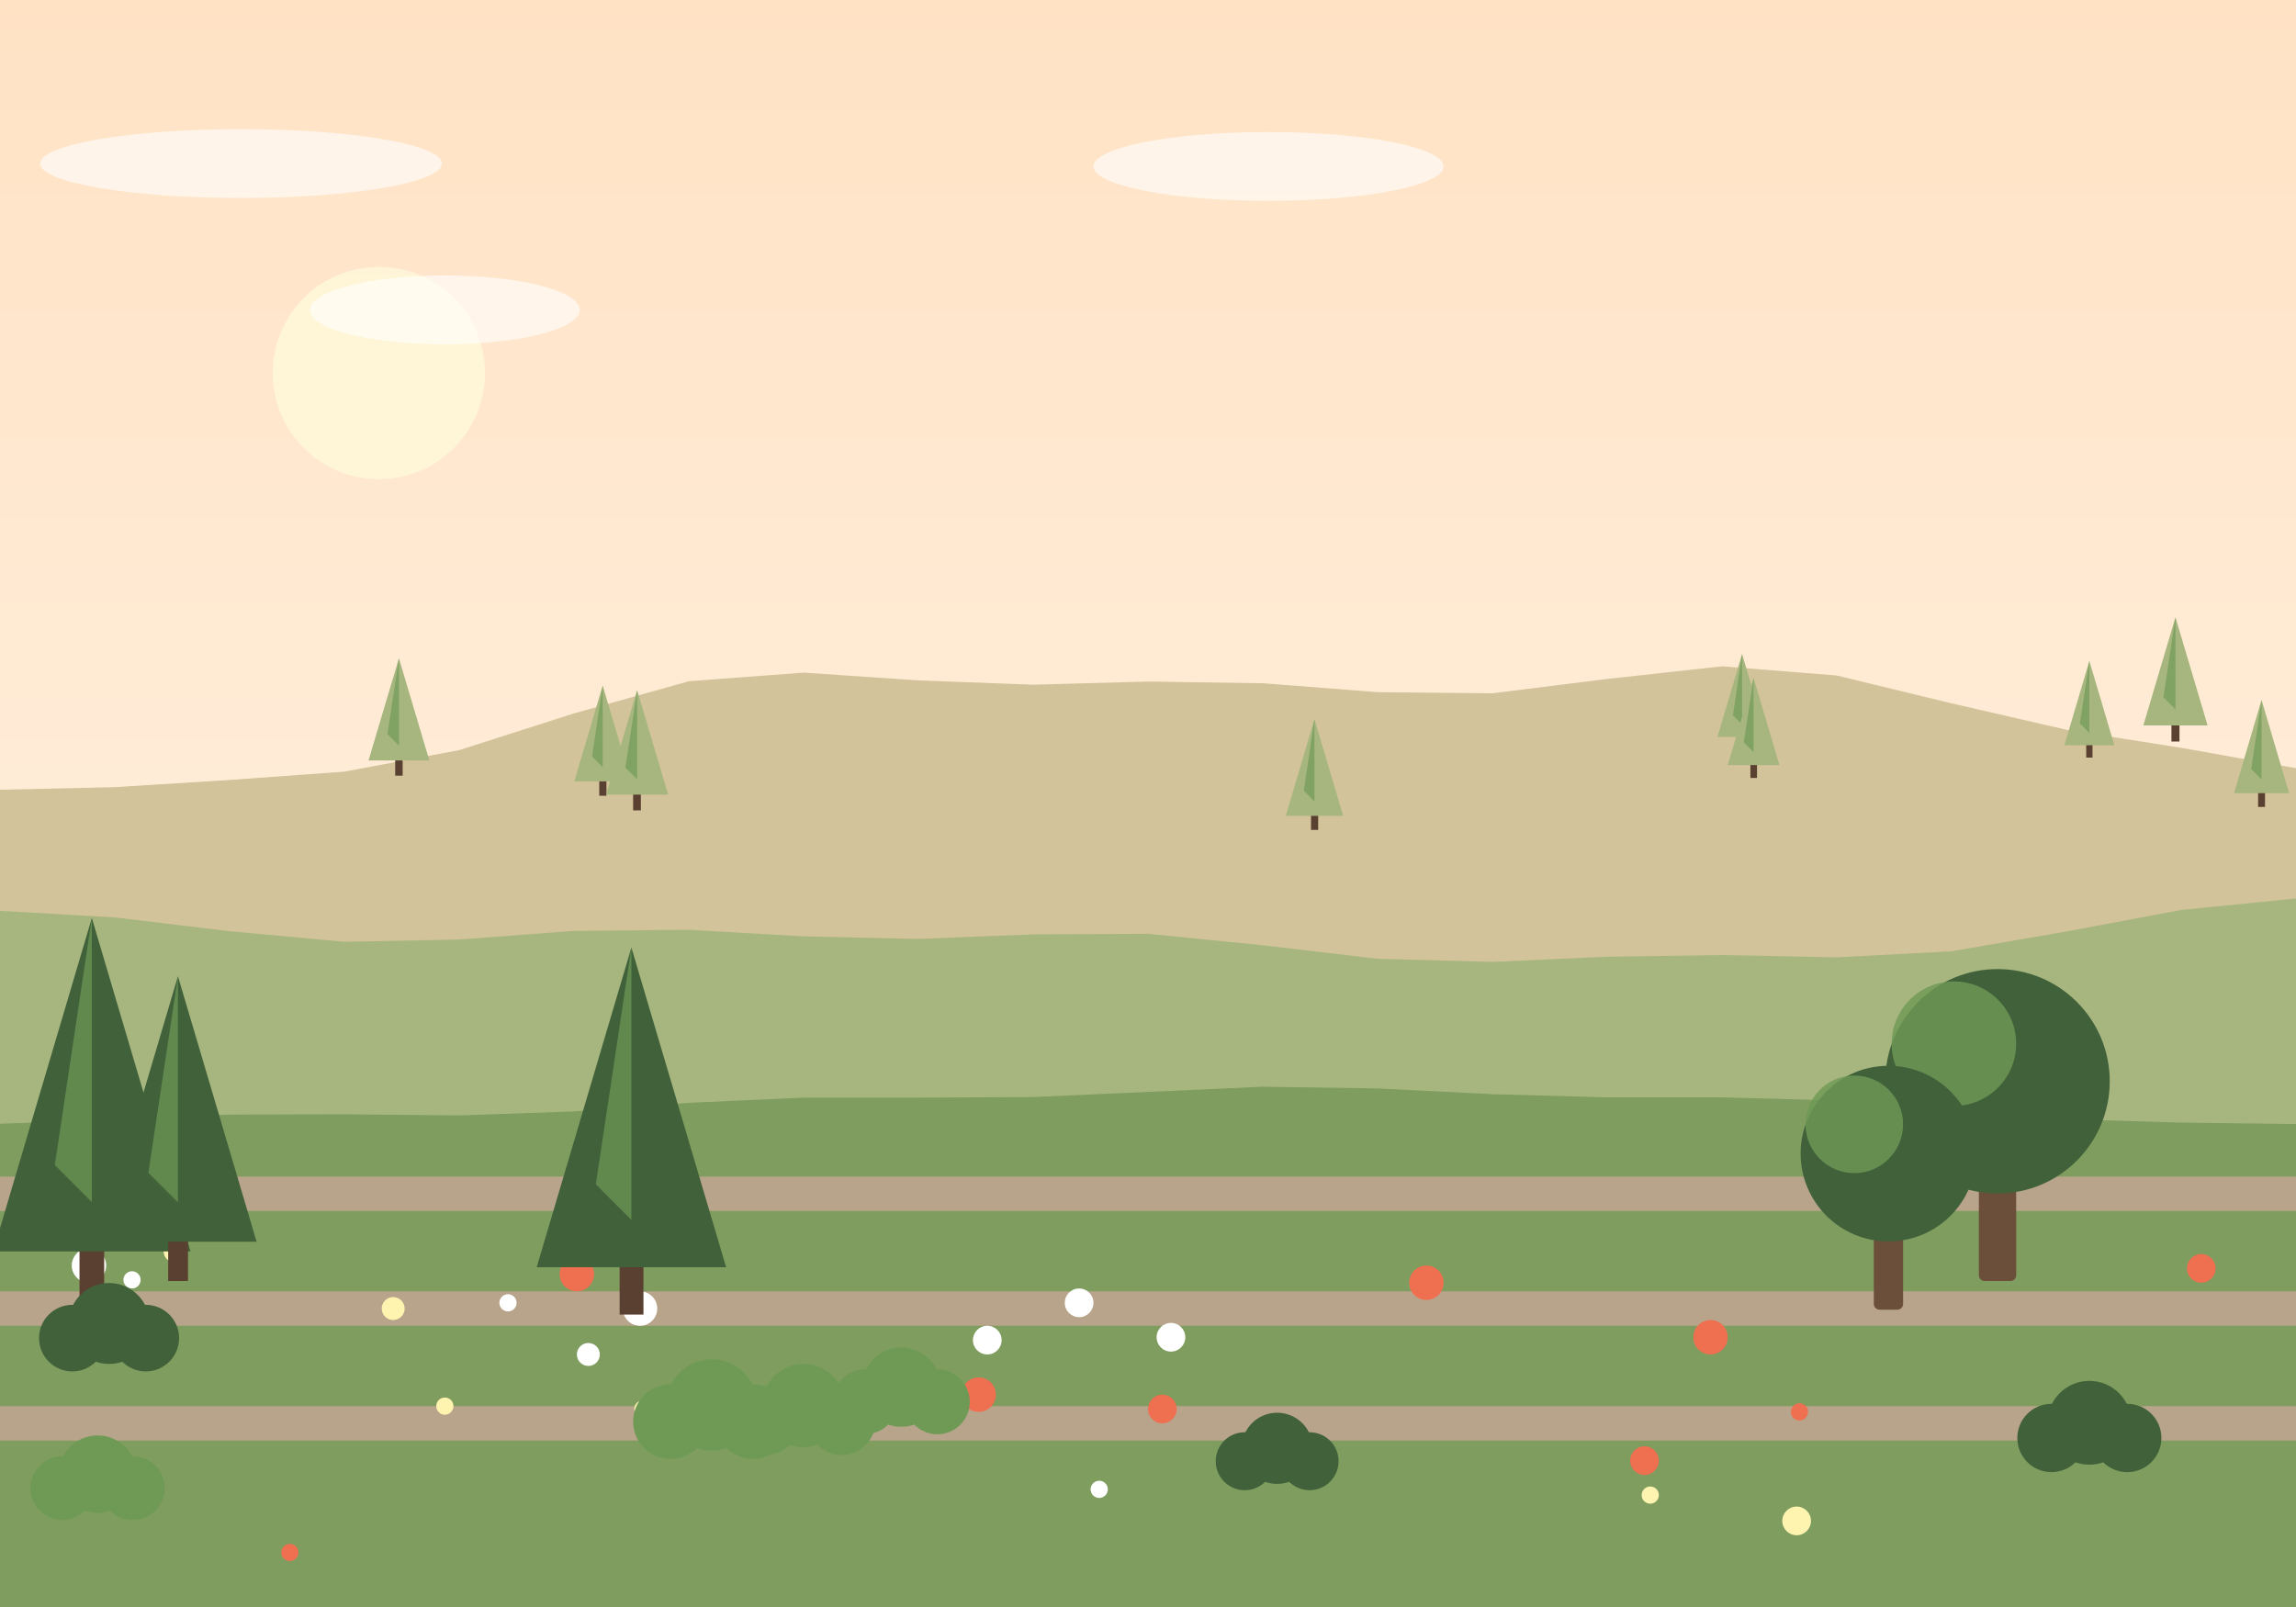
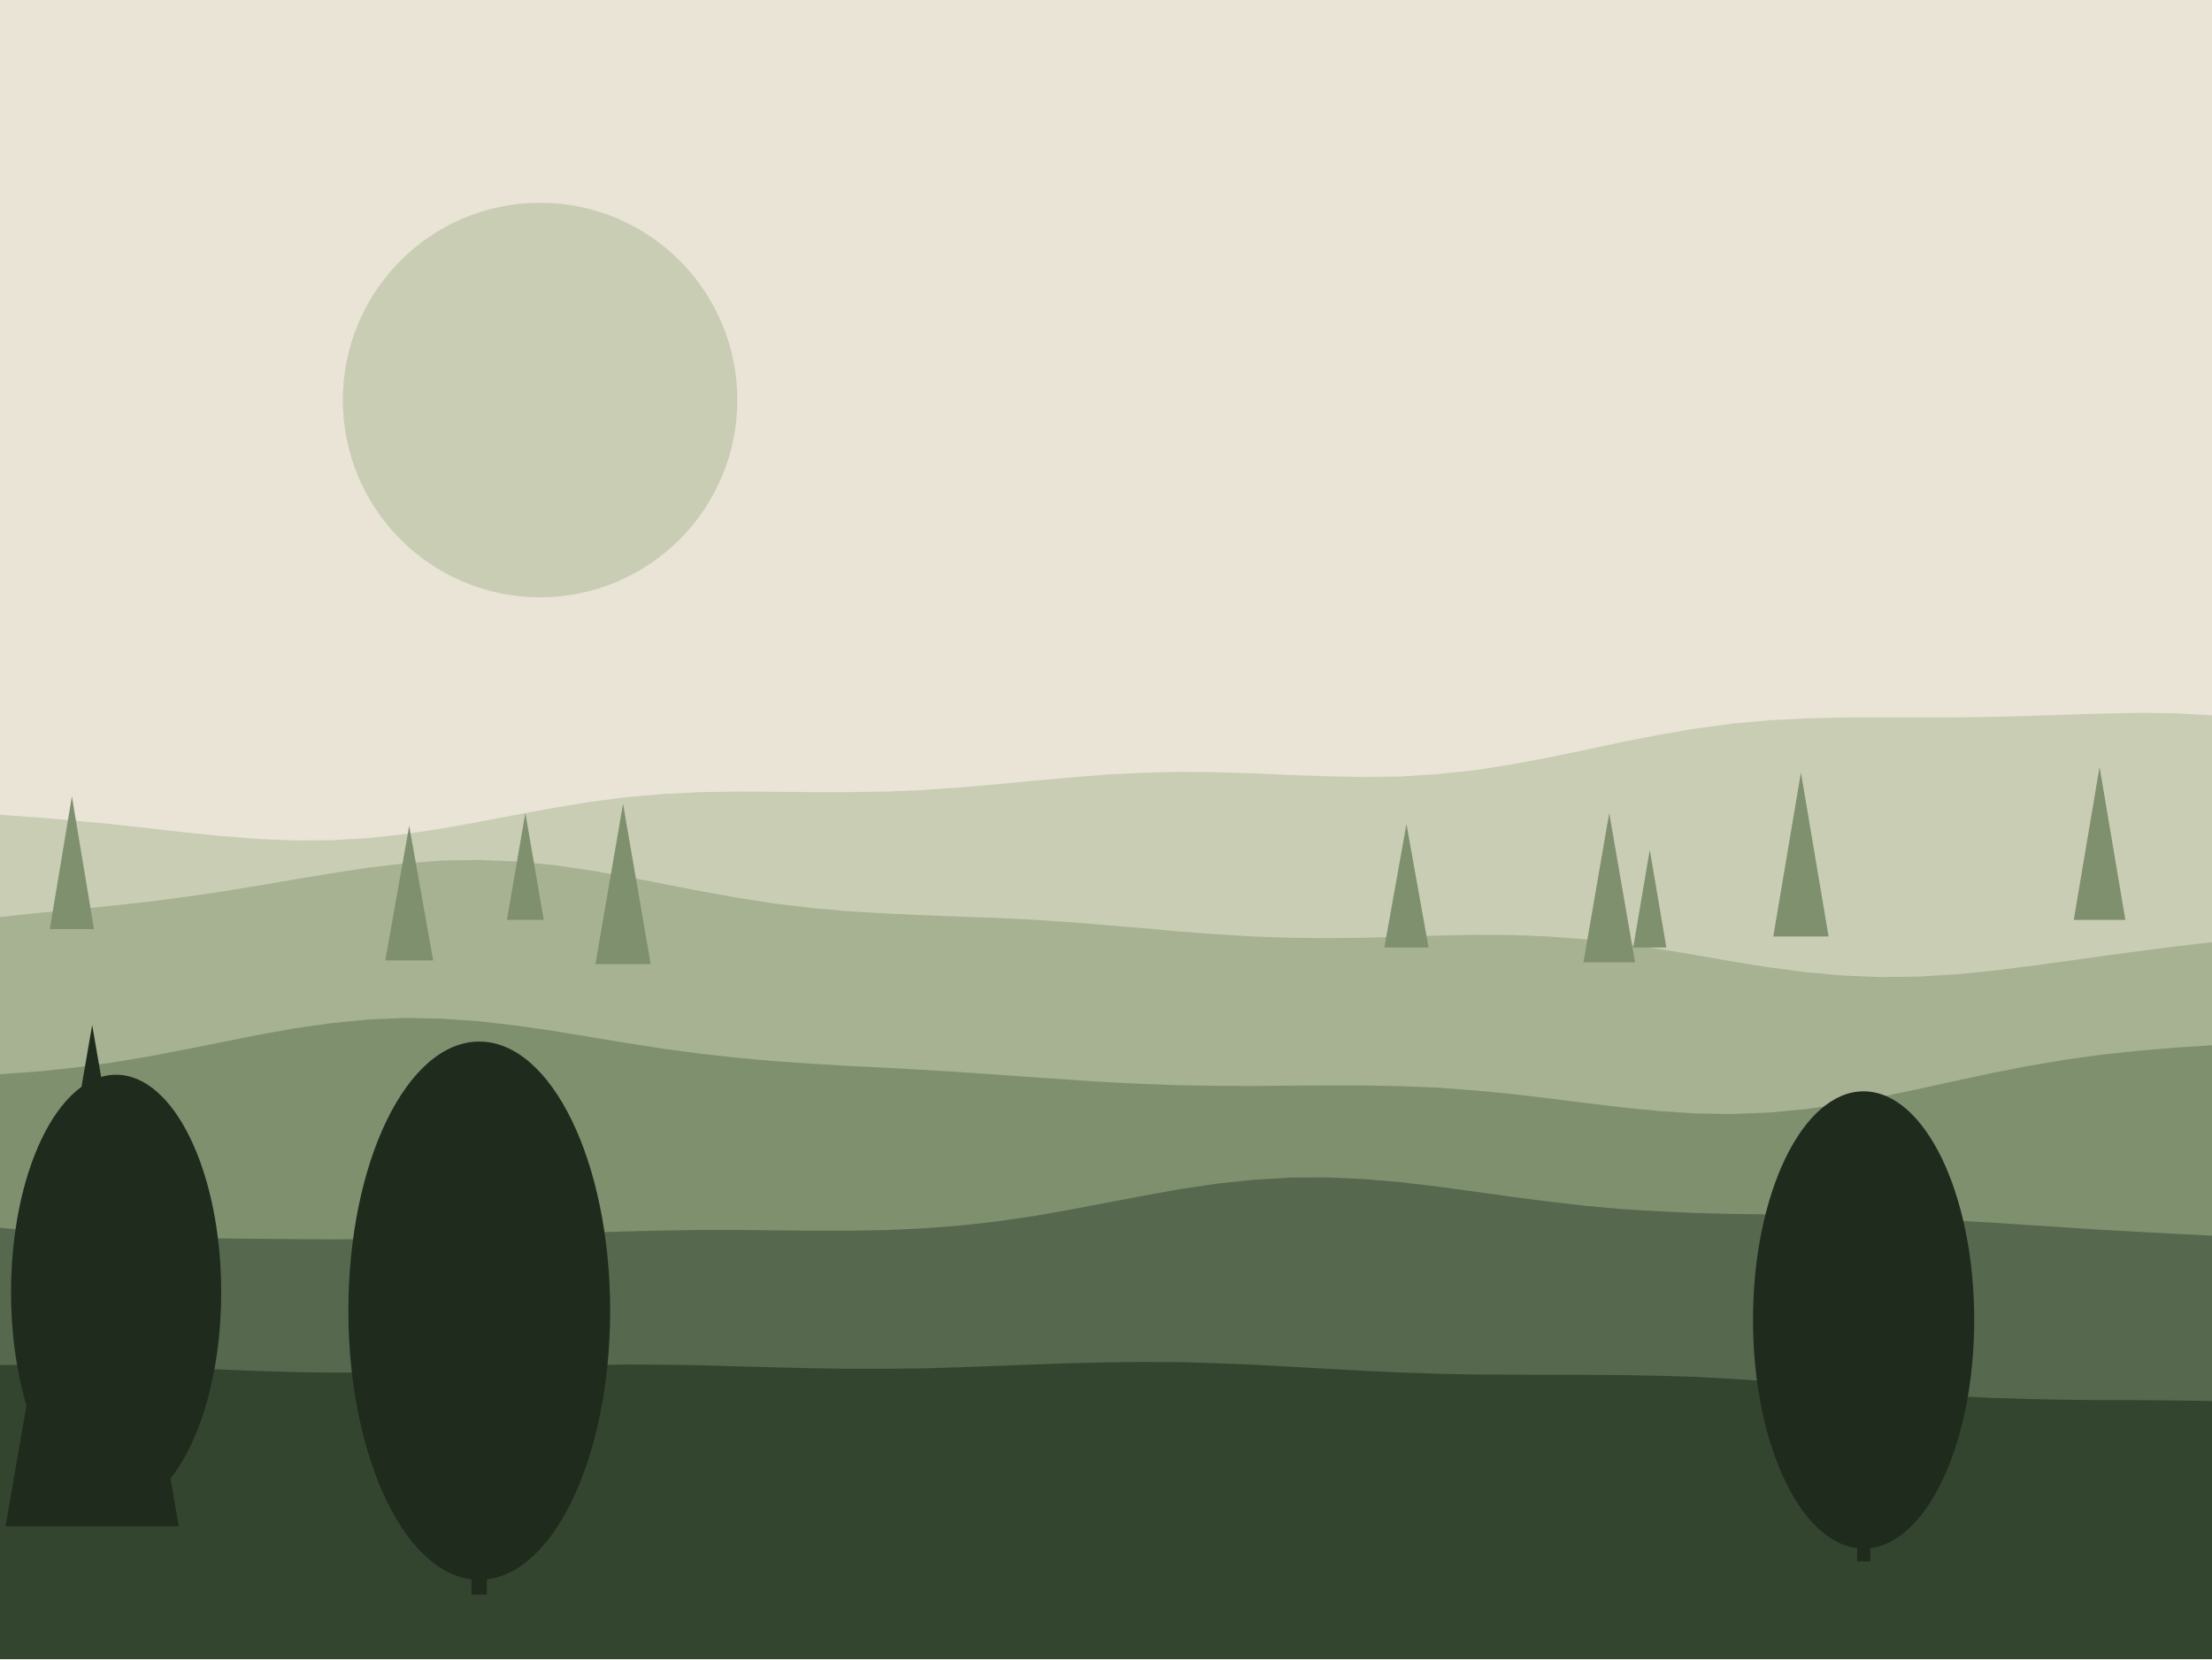
- <svg xmlns="http://www.w3.org/2000/svg" viewBox="0 0 800 560" preserveAspectRatio="xMidYMid slice">
-   <defs>
-     <linearGradient id="s4" x1="0" y1="0" x2="0" y2="1">
-       <stop offset="0" stop-color="#ffe2c4" />
-       <stop offset="1" stop-color="#fff6ea" />
-     </linearGradient>
-   </defs>
-   <rect width="800" height="560" fill="url(#s4)" />
-   <circle cx="132" cy="130" r="37" fill="#fff6d8" opacity=".9" />
-   <ellipse cx="442" cy="58" rx="61" ry="12" fill="#fff" opacity=".6" />
-   <ellipse cx="84" cy="57" rx="70" ry="12" fill="#fff" opacity=".6" />
-   <ellipse cx="155" cy="108" rx="47" ry="12" fill="#fff" opacity=".6" />
-   <polygon fill="#d2c39a" points="0,560 0,275.2 40,274.3 80,271.8 120,268.9 160,261.4 200,248.6 240,237.4 280,234.4 320,237.1 360,238.6 400,237.5 440,238.1 480,241.2 520,241.6 560,236.6 600,232.2 640,235.4 680,245.1 720,254.3 760,260.6 800,267.7 840,275.8 800,560" />
-   <rect x="726.9" y="258.6" width="2.2" height="5.4" fill="#5a4030" />
-   <polygon fill="#a7b67f" points="728.0,230.3 719.3,259.7 736.7,259.7" />
-   <polygon fill="#6f9a55" opacity=".7" points="728.0,230.3 724.7,252.1 728.0,255.4" />
-   <rect x="756.6" y="251.4" width="2.8" height="7.0" fill="#5a4030" />
-   <polygon fill="#a7b67f" points="758.0,215.1 746.8,252.8 769.2,252.8" />
-   <polygon fill="#6f9a55" opacity=".7" points="758.0,215.1 753.8,243.0 758.0,247.2" />
-   <rect x="137.7" y="263.7" width="2.6" height="6.6" fill="#5a4030" />
-   <polygon fill="#a7b67f" points="139.0,229.4 128.4,265.0 149.6,265.0" />
-   <polygon fill="#6f9a55" opacity=".7" points="139.0,229.4 135.0,255.8 139.0,259.8" />
-   <rect x="456.8" y="283.0" width="2.5" height="6.2" fill="#5a4030" />
-   <polygon fill="#a7b67f" points="458.0,250.6 448.0,284.3 468.0,284.3" />
-   <polygon fill="#6f9a55" opacity=".7" points="458.0,250.6 454.3,275.5 458.0,279.3" />
-   <rect x="605.9" y="255.7" width="2.1" height="5.4" fill="#5a4030" />
-   <polygon fill="#a7b67f" points="607.0,227.9 598.4,256.8 615.6,256.8" />
-   <polygon fill="#6f9a55" opacity=".7" points="607.0,227.9 603.8,249.3 607.0,252.5" />
-   <rect x="786.8" y="275.2" width="2.4" height="6.0" fill="#5a4030" />
-   <polygon fill="#a7b67f" points="788.0,243.9 778.4,276.4 797.6,276.4" />
-   <polygon fill="#6f9a55" opacity=".7" points="788.0,243.9 784.4,268.0 788.0,271.6" />
-   <rect x="208.8" y="271.1" width="2.5" height="6.2" fill="#5a4030" />
-   <polygon fill="#a7b67f" points="210.0,238.9 200.1,272.3 219.9,272.3" />
-   <polygon fill="#6f9a55" opacity=".7" points="210.0,238.9 206.3,263.6 210.0,267.4" />
-   <rect x="609.9" y="265.5" width="2.3" height="5.6" fill="#5a4030" />
-   <polygon fill="#a7b67f" points="611.0,236.2 602.0,266.6 620.0,266.6" />
-   <polygon fill="#6f9a55" opacity=".7" points="611.0,236.2 607.6,258.7 611.0,262.1" />
-   <rect x="220.6" y="275.6" width="2.7" height="6.8" fill="#5a4030" />
-   <polygon fill="#a7b67f" points="222.0,240.5 211.2,276.9 232.8,276.9" />
-   <polygon fill="#6f9a55" opacity=".7" points="222.0,240.5 217.9,267.5 222.0,271.5" />
-   <polygon fill="#a7b67f" points="0,560 0,317.4 40,319.7 80,324.5 120,328.2 160,327.4 200,324.4 240,324.0 280,326.3 320,327.2 360,325.6 400,325.4 440,329.4 480,334.1 520,335.2 560,333.4 600,332.8 640,333.6 680,331.5 720,324.6 760,317.1 800,313.1 840,310.8 800,560" />
-   <polygon fill="#7e9d5e" points="0,560 0,391.6 40,390.2 80,388.4 120,388.3 160,388.7 200,387.3 240,384.3 280,382.5 320,382.5 360,382.3 400,380.5 440,378.7 480,379.3 520,381.3 560,382.4 600,382.4 640,383.5 680,386.8 720,390.0 760,391.2 800,391.7 840,393.6 800,560" />
-   <rect x="0" y="410" width="800" height="12" fill="#b8a48a" />
-   <rect x="0" y="450" width="800" height="12" fill="#b8a48a" />
-   <rect x="0" y="490" width="800" height="12" fill="#b8a48a" />
-   <circle cx="61" cy="436" r="4" fill="#fff3b0" />
-   <circle cx="137" cy="456" r="4" fill="#fff3b0" />
-   <circle cx="31" cy="441" r="6" fill="#ffffff" />
-   <circle cx="223" cy="456" r="6" fill="#ffffff" />
-   <circle cx="376" cy="454" r="5" fill="#ffffff" />
-   <circle cx="224" cy="491" r="3" fill="#fff3b0" />
-   <circle cx="344" cy="467" r="5" fill="#ffffff" />
-   <circle cx="405" cy="491" r="5" fill="#ef6f51" />
-   <circle cx="767" cy="442" r="5" fill="#ef6f51" />
-   <circle cx="573" cy="509" r="5" fill="#ef6f51" />
-   <circle cx="177" cy="454" r="3" fill="#ffffff" />
-   <circle cx="383" cy="519" r="3" fill="#ffffff" />
-   <circle cx="408" cy="466" r="5" fill="#ffffff" />
-   <circle cx="201" cy="444" r="6" fill="#ef6f51" />
-   <circle cx="341" cy="486" r="6" fill="#ef6f51" />
-   <circle cx="575" cy="521" r="3" fill="#fff3b0" />
-   <circle cx="101" cy="541" r="3" fill="#ef6f51" />
-   <circle cx="205" cy="472" r="4" fill="#ffffff" />
-   <circle cx="155" cy="490" r="3" fill="#fff3b0" />
-   <circle cx="626" cy="530" r="5" fill="#fff3b0" />
-   <circle cx="627" cy="492" r="3" fill="#ef6f51" />
-   <circle cx="497" cy="447" r="6" fill="#ef6f51" />
-   <circle cx="260" cy="492" r="6" fill="#fff3b0" />
-   <circle cx="243" cy="431" r="3" fill="#fff3b0" />
-   <circle cx="596" cy="466" r="6" fill="#ef6f51" />
-   <circle cx="46" cy="446" r="3" fill="#ffffff" />
-   <rect x="27.7" y="431.8" width="8.6" height="21.5" fill="#5a4030" />
-   <polygon fill="#40613a" points="32.0,319.9 -2.4,436.1 66.4,436.1" />
-   <polygon fill="#6f9a55" opacity=".7" points="32.0,319.9 19.1,406.0 32.0,418.9" />
-   <rect x="689.5" y="402.9" width="13.0" height="43.5" rx="2" fill="#6b4f3a" />
-   <circle cx="696.0" cy="376.8" r="39.1" fill="#40613a" />
-   <circle cx="680.8" cy="363.7" r="21.7" fill="#6f9a55" opacity=".8" />
-   <rect x="652.9" y="422.4" width="10.2" height="34.0" rx="2" fill="#6b4f3a" />
-   <circle cx="658.0" cy="402.0" r="30.6" fill="#40613a" />
-   <circle cx="646.1" cy="391.8" r="17.0" fill="#6f9a55" opacity=".8" />
-   <rect x="215.9" y="437.5" width="8.3" height="20.6" fill="#5a4030" />
-   <polygon fill="#40613a" points="220.0,330.2 187.0,441.6 253.0,441.6" />
-   <polygon fill="#6f9a55" opacity=".7" points="220.0,330.2 207.6,412.7 220.0,425.1" />
-   <rect x="58.6" y="429.3" width="6.9" height="17.1" fill="#5a4030" />
-   <polygon fill="#40613a" points="62.0,340.2 34.6,432.7 89.4,432.7" />
-   <polygon fill="#6f9a55" opacity=".7" points="62.0,340.2 51.7,408.7 62.0,419.0" />
-   <circle cx="301.4" cy="488.5" r="11.3" fill="#6f9a55" />
-   <circle cx="314.0" cy="483.4" r="13.8" fill="#6f9a55" />
-   <circle cx="326.6" cy="488.5" r="11.3" fill="#6f9a55" />
-   <circle cx="714.8" cy="501.1" r="11.9" fill="#40613a" />
-   <circle cx="728.0" cy="495.8" r="14.6" fill="#40613a" />
-   <circle cx="741.2" cy="501.1" r="11.9" fill="#40613a" />
-   <circle cx="233.6" cy="495.4" r="13.0" fill="#6f9a55" />
-   <circle cx="248.0" cy="489.6" r="15.9" fill="#6f9a55" />
-   <circle cx="262.4" cy="495.4" r="13.0" fill="#6f9a55" />
-   <circle cx="25.2" cy="466.3" r="11.6" fill="#40613a" />
-   <circle cx="38.0" cy="461.2" r="14.1" fill="#40613a" />
-   <circle cx="50.8" cy="466.3" r="11.6" fill="#40613a" />
-   <circle cx="266.8" cy="495.1" r="11.9" fill="#6f9a55" />
-   <circle cx="280.0" cy="489.8" r="14.5" fill="#6f9a55" />
-   <circle cx="293.2" cy="495.1" r="11.9" fill="#6f9a55" />
-   <circle cx="433.7" cy="509.2" r="10.1" fill="#40613a" />
-   <circle cx="445.0" cy="504.7" r="12.4" fill="#40613a" />
-   <circle cx="456.3" cy="509.2" r="10.1" fill="#40613a" />
-   <circle cx="21.7" cy="518.6" r="11.1" fill="#6f9a55" />
-   <circle cx="34.0" cy="513.7" r="13.5" fill="#6f9a55" />
-   <circle cx="46.3" cy="518.6" r="11.1" fill="#6f9a55" />
+ <svg xmlns="http://www.w3.org/2000/svg" viewBox="0 0 1200 900" preserveAspectRatio="xMidYMid slice">
+   <rect width="1200" height="900" fill="#E9E4D6" />
+   <circle cx="293" cy="217" r="107" fill="#C9CDB4" />
+   <polygon fill="#C9CDB4" points="0,900 0,442.0 20,443.4 40,445.1 60,447.0 80,449.2 100,451.5 120,453.5 140,455.1 160,455.9 180,455.8 200,454.6 220,452.4 240,449.4 260,445.8 280,442.0 300,438.3 320,435.0 340,432.4 360,430.7 380,429.7 400,429.4 420,429.5 440,429.7 460,429.7 480,429.4 500,428.6 520,427.2 540,425.5 560,423.6 580,421.8 600,420.2 620,419.2 640,418.7 660,418.9 680,419.5 700,420.4 720,421.1 740,421.5 760,421.2 780,419.9 800,417.8 820,414.7 840,410.9 860,406.8 880,402.5 900,398.6 920,395.2 940,392.5 960,390.7 980,389.7 1000,389.2 1020,389.2 1040,389.2 1060,389.2 1080,388.9 1100,388.4 1120,387.7 1140,387.1 1160,386.7 1180,386.9 1200,388.0 1200,900" />
+   <polygon fill="#A7B293" points="0,900 0,497.4 20,495.3 40,493.4 60,491.4 80,489.2 100,486.6 120,483.7 140,480.4 160,477.0 180,473.7 200,470.6 220,468.3 240,466.8 260,466.5 280,467.3 300,469.2 320,472.1 340,475.6 360,479.5 380,483.4 400,487.0 420,490.1 440,492.5 460,494.3 480,495.5 500,496.4 520,497.2 540,497.9 560,498.9 580,500.2 600,501.8 620,503.5 640,505.3 660,506.8 680,508.0 700,508.7 720,508.9 740,508.7 760,508.1 780,507.5 800,507.1 820,507.2 840,508.0 860,509.5 880,511.8 900,514.8 920,518.1 940,521.6 960,524.8 980,527.4 1000,529.2 1020,530.0 1040,529.8 1060,528.6 1080,526.7 1100,524.2 1120,521.5 1140,518.7 1160,516.0 1180,513.4 1200,511.1 1200,900" />
+   <polygon fill="#7F906F" points="39,432 27,504 51,504" />
+   <polygon fill="#7F906F" points="977,419 962,508 992,508" />
+   <polygon fill="#7F906F" points="895,461 886,514 904,514" />
+   <polygon fill="#7F906F" points="338,436 323,523 353,523" />
+   <polygon fill="#7F906F" points="763,447 751,514 775,514" />
+   <polygon fill="#7F906F" points="222,448 209,521 235,521" />
+   <polygon fill="#7F906F" points="285,441 275,499 295,499" />
+   <polygon fill="#7F906F" points="1139,416 1125,499 1153,499" />
+   <polygon fill="#7F906F" points="873,441 859,522 887,522" />
+   <polygon fill="#7F906F" points="0,900 0,582.7 20,581.3 40,579.2 60,576.5 80,573.2 100,569.4 120,565.4 140,561.4 160,557.8 180,555.0 200,553.0 220,552.2 240,552.6 260,554.0 280,556.3 300,559.2 320,562.5 340,565.8 360,568.9 380,571.6 400,573.8 420,575.6 440,577.0 460,578.2 480,579.2 500,580.3 520,581.5 540,582.9 560,584.3 580,585.7 600,587.0 620,588.0 640,588.7 660,589.0 680,589.1 700,588.9 720,588.8 740,588.8 760,589.2 780,590.0 800,591.5 820,593.4 840,595.8 860,598.3 880,600.7 900,602.7 920,604.0 940,604.3 960,603.5 980,601.6 1000,598.7 1020,595.1 1040,590.9 1060,586.5 1080,582.2 1100,578.3 1120,574.9 1140,572.1 1160,570.0 1180,568.3 1200,567.0 1200,900" />
+   <polygon fill="#56684D" points="0,900 0,666.0 20,668.0 40,669.4 60,670.4 80,671.1 100,671.5 120,671.8 140,672.0 160,672.2 180,672.3 200,672.2 220,672.0 240,671.6 260,671.0 280,670.3 300,669.5 320,668.6 340,668.0 360,667.5 380,667.2 400,667.2 420,667.4 440,667.6 460,667.6 480,667.3 500,666.4 520,664.9 540,662.7 560,659.8 580,656.3 600,652.5 620,648.7 640,645.1 660,642.1 680,640.0 700,638.8 720,638.7 740,639.6 760,641.3 780,643.7 800,646.4 820,649.2 840,651.8 860,654.1 880,655.9 900,657.1 920,658.0 940,658.5 960,658.8 980,659.1 1000,659.5 1020,660.1 1040,660.9 1060,662.0 1080,663.2 1100,664.5 1120,665.8 1140,667.1 1160,668.2 1180,669.3 1200,670.3 1200,900" />
+   <polygon fill="#33452F" points="0,900 0,740.5 20,740.3 40,740.3 60,740.7 80,741.3 100,742.1 120,742.9 140,743.7 160,744.3 180,744.6 200,744.5 220,744.1 240,743.4 260,742.6 280,741.7 300,741.0 320,740.5 340,740.2 360,740.3 380,740.6 400,741.2 420,741.7 440,742.2 460,742.5 480,742.5 500,742.3 520,741.7 540,741.0 560,740.2 580,739.5 600,739.0 620,738.8 640,738.9 660,739.5 680,740.3 700,741.4 720,742.5 740,743.6 760,744.5 780,745.2 800,745.6 820,745.7 840,745.8 860,745.8 880,745.9 900,746.3 920,746.9 940,748.0 960,749.3 980,750.9 1000,752.6 1020,754.4 1040,755.9 1060,757.3 1080,758.3 1100,758.9 1120,759.3 1140,759.5 1160,759.5 1180,759.7 1200,760.0 1200,900" />
+   <ellipse cx="260" cy="711" rx="71" ry="146" fill="#1F2B1D" />
+   <rect x="255.8" y="836" width="8.3" height="29" fill="#1F2B1D" />
+   <ellipse cx="1011" cy="716" rx="60" ry="124" fill="#1F2B1D" />
+   <rect x="1007.5" y="822" width="7.1" height="25" fill="#1F2B1D" />
+   <polygon fill="#1F2B1D" points="50,556 3,828 97,828" />
+   <ellipse cx="63" cy="701" rx="57" ry="118" fill="#1F2B1D" />
+   <rect x="59.6" y="802" width="6.7" height="24" fill="#1F2B1D" />
</svg>
